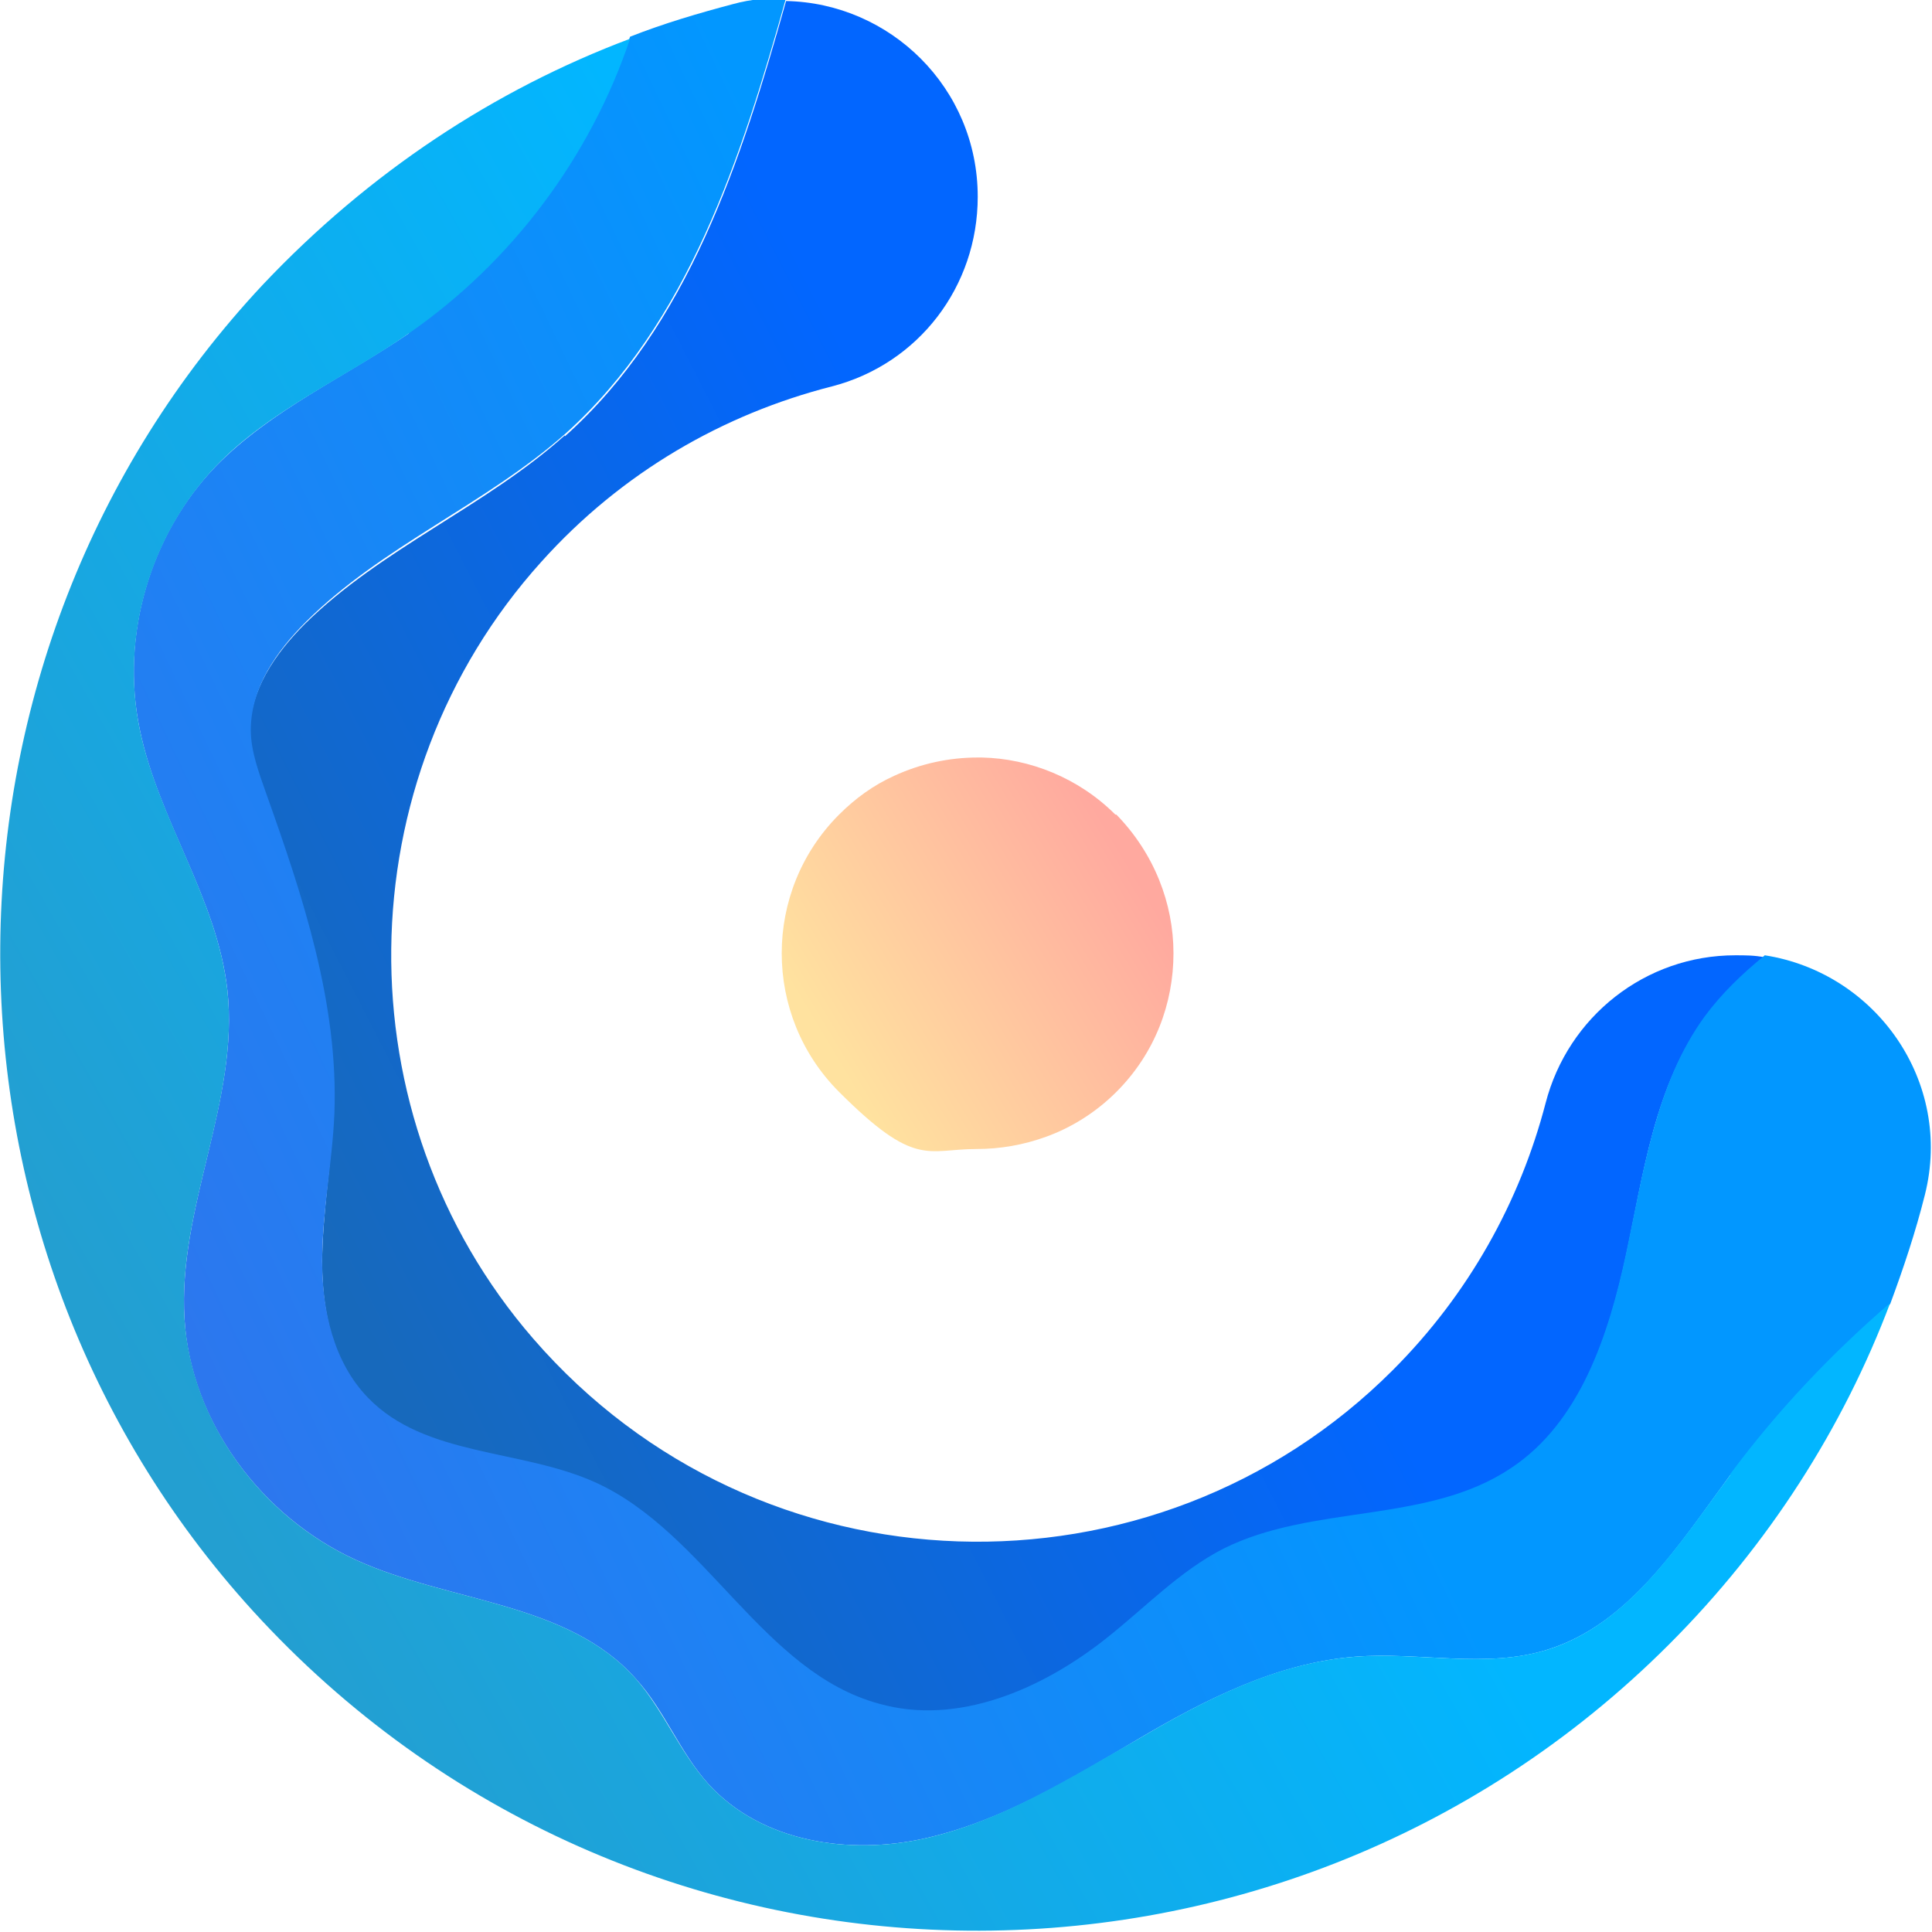
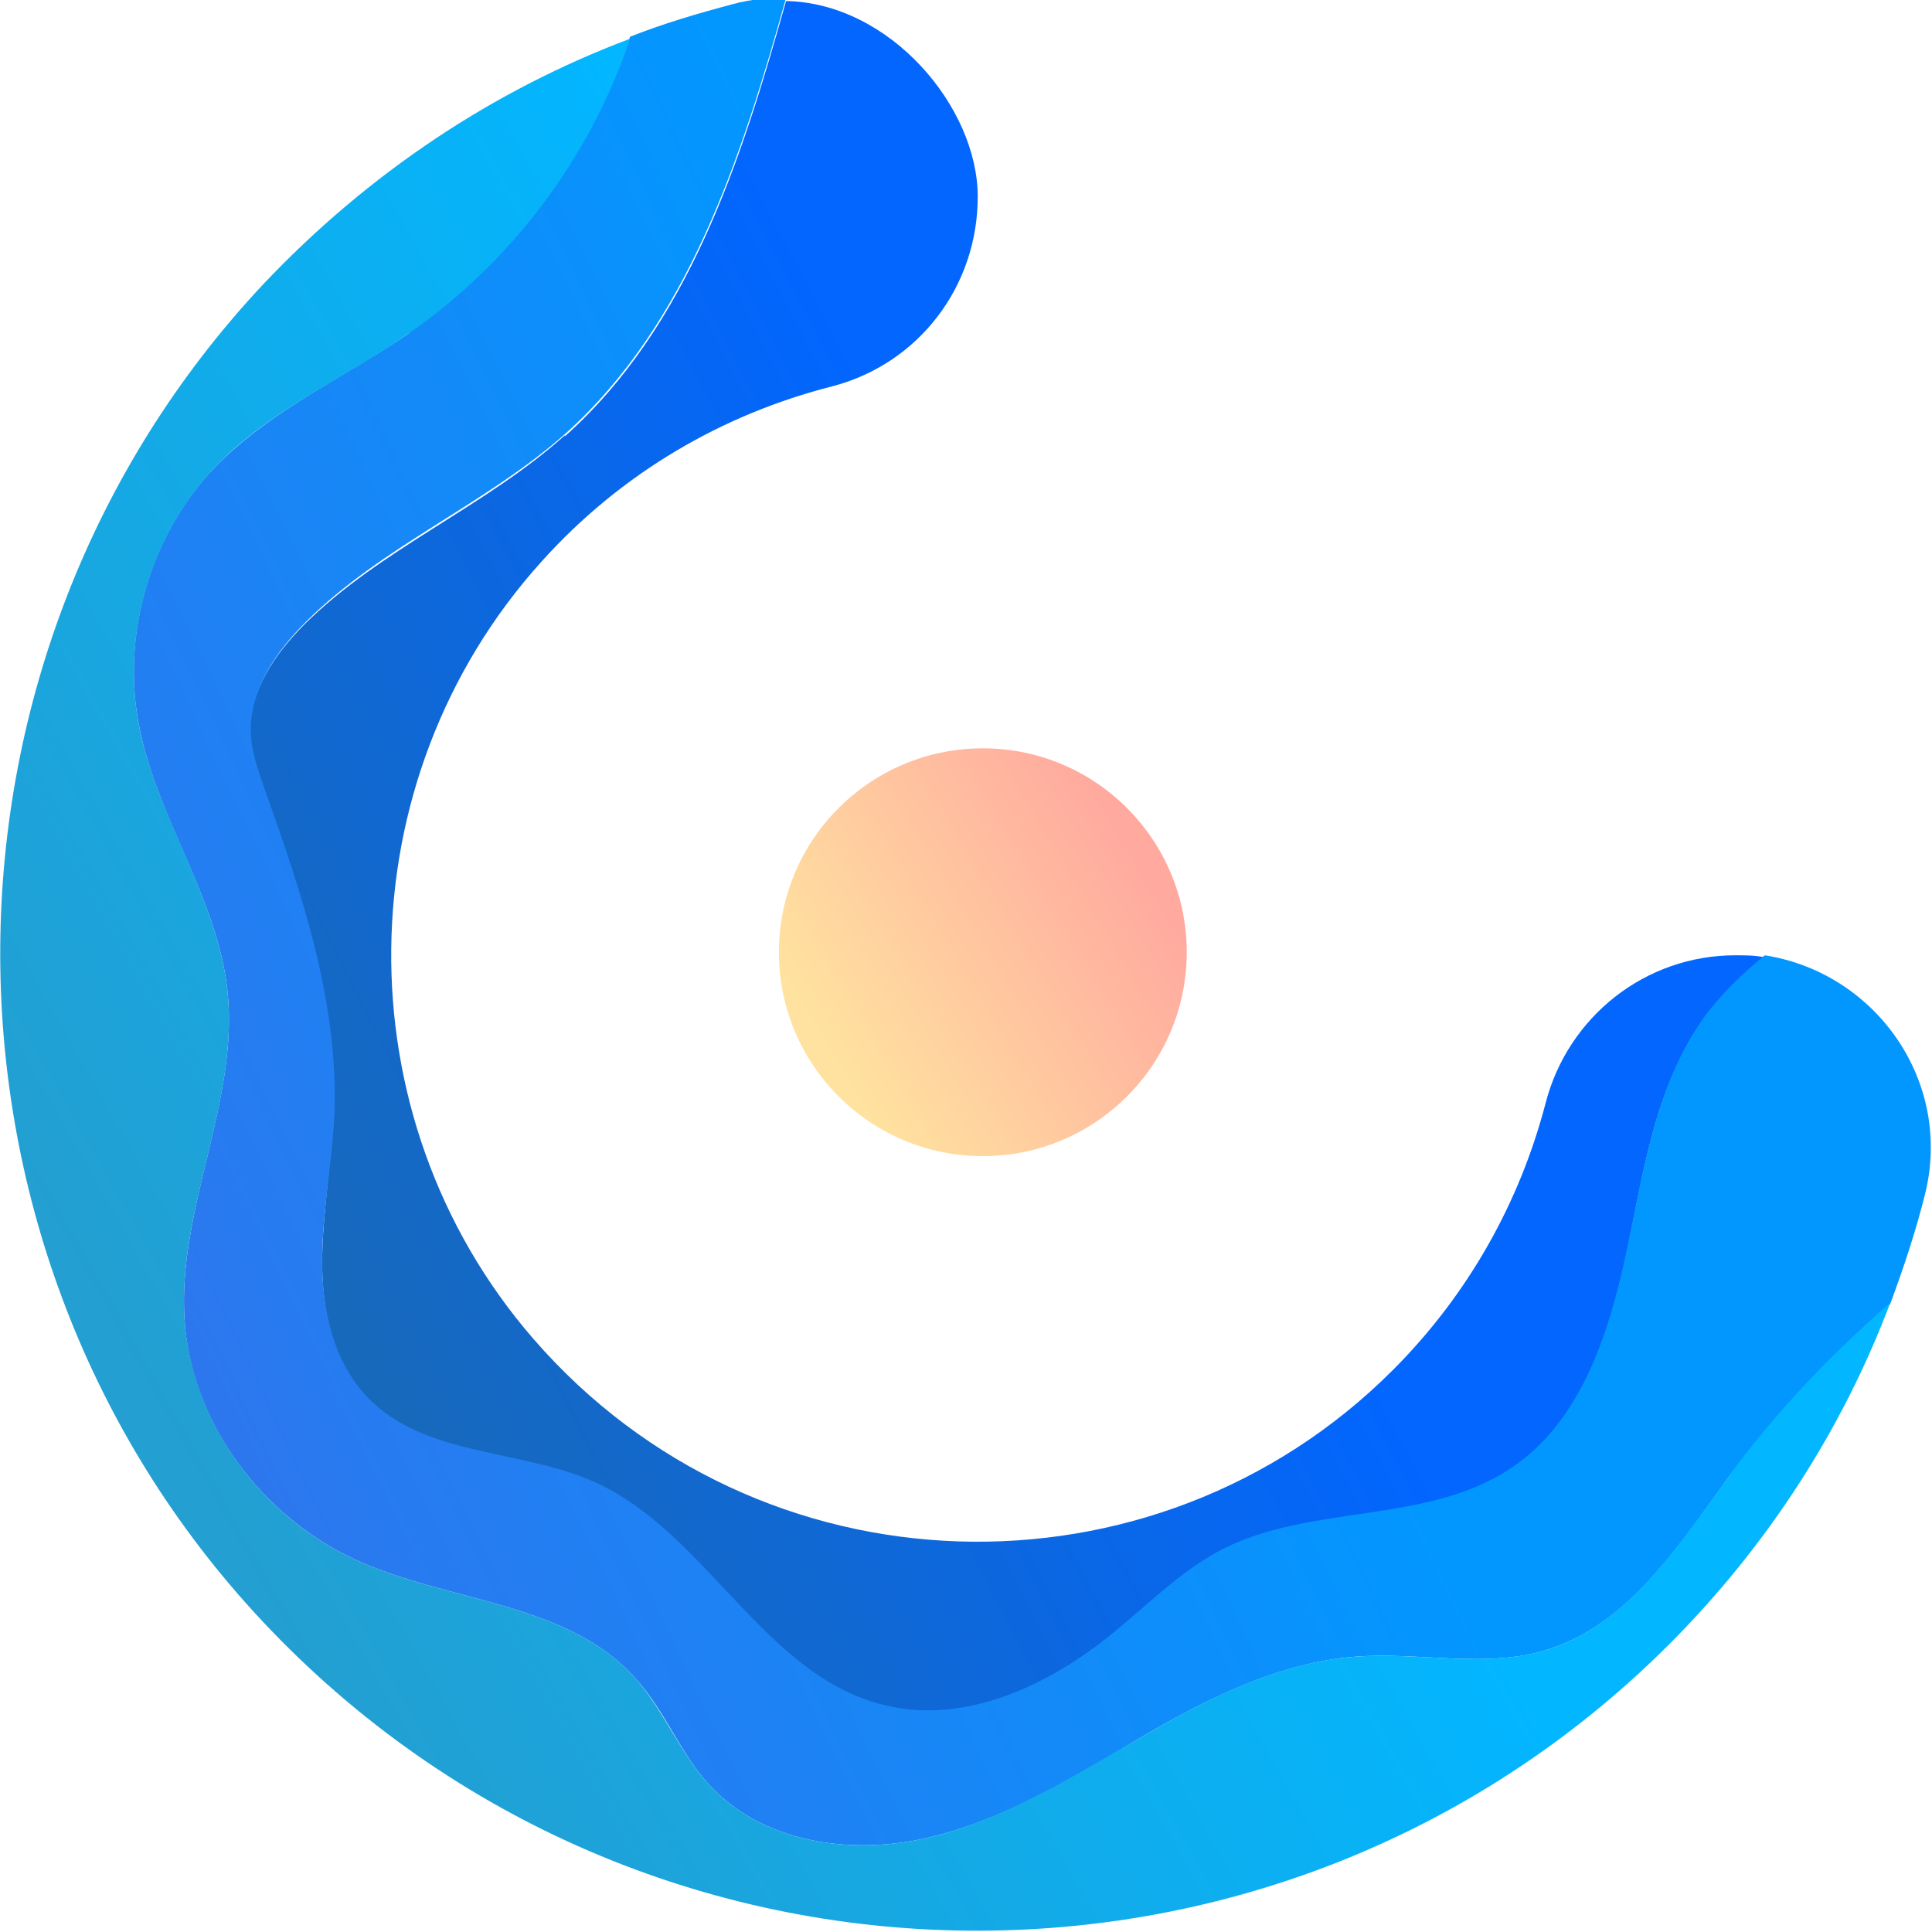
- <svg xmlns="http://www.w3.org/2000/svg" id="_图层_2" data-name=" 图层 2" version="1.1" viewBox="0 0 189.5 189.5">
+ <svg xmlns="http://www.w3.org/2000/svg" id="_图层_2" version="1.1" viewBox="0 0 189.5 189.5">
  <defs>
    <style>
-       .cls-1 {
-         fill: url(#_未命名的渐变_4042);
+       .st0 {
+         fill: url(#_未命名的渐变_2);
      }

-       .cls-1, .cls-2, .cls-3, .cls-4 {
-         stroke-width: 0px;
+       .st1 {
+         fill: url(#_未命名的渐变_4);
      }

-       .cls-2 {
-         fill: url(#_未命名的渐变_3793);
+       .st2 {
+         fill: url(#_未命名的渐变_3);
      }

-       .cls-3 {
-         fill: url(#_未命名的渐变_3912);
-       }
- 
-       .cls-4 {
-         fill: url(#_未命名的渐变_4);
+       .st3 {
+         fill: url(#_未命名的渐变);
      }
    </style>
-     <linearGradient id="_未命名的渐变_3793" data-name="未命名的渐变 3793" x1="28" y1="76.4" x2="104.7" y2="115.8" gradientTransform="translate(0 192) scale(1 -1)" gradientUnits="userSpaceOnUse">
+     <linearGradient id="_未命名的渐变" data-name="未命名的渐变" x1="28" y1="-131.7" x2="104.7" y2="-92.3" gradientTransform="translate(0 -16) scale(1 -1)" gradientUnits="userSpaceOnUse">
      <stop offset="0" stop-color="#1769bc" />
      <stop offset="1" stop-color="#0266ff" />
    </linearGradient>
-     <linearGradient id="_未命名的渐变_3912" data-name="未命名的渐变 3912" x1="9.9" y1="62.8" x2="108.2" y2="109.8" gradientTransform="translate(0 192) scale(1 -1)" gradientUnits="userSpaceOnUse">
+     <linearGradient id="_未命名的渐变_2" data-name="未命名的渐变 2" x1="9.9" y1="-145.1" x2="108.2" y2="-98.1" gradientTransform="translate(0 -16) scale(1 -1)" gradientUnits="userSpaceOnUse">
      <stop offset="0" stop-color="#2f75ed" />
      <stop offset="1" stop-color="#0297ff" />
    </linearGradient>
-     <linearGradient id="_未命名的渐变_4042" data-name="未命名的渐变 4042" x1="14.9" y1="52.7" x2="105.6" y2="104" gradientTransform="translate(0 192) scale(1 -1)" gradientUnits="userSpaceOnUse">
+     <linearGradient id="_未命名的渐变_3" data-name="未命名的渐变 3" x1="14.9" y1="-155.3" x2="105.6" y2="-104" gradientTransform="translate(0 -16) scale(1 -1)" gradientUnits="userSpaceOnUse">
      <stop offset="0" stop-color="#239fd1" />
      <stop offset="1" stop-color="#02b6ff" />
    </linearGradient>
-     <linearGradient id="_未命名的渐变_4" data-name="未命名的渐变 4" x1="81" y1="89.6" x2="110.7" y2="107.4" gradientTransform="translate(0 192) scale(1 -1)" gradientUnits="userSpaceOnUse">
+     <linearGradient id="_未命名的渐变_4" data-name="未命名的渐变 4" x1="81" y1="89.4" x2="111.9" y2="107.9" gradientTransform="translate(0 192) scale(1 -1)" gradientUnits="userSpaceOnUse">
      <stop offset="0" stop-color="#ffe29f" />
      <stop offset="1" stop-color="#ffa99f" />
    </linearGradient>
  </defs>
-   <path class="cls-2" d="M55.4,42.7c-7.8,7-18,11.1-25.5,18.5-2.9,2.9-5.4,6.5-5.4,10.6,0,2.2.8,4.2,1.5,6.2,3.6,10.1,7.1,20.6,6.7,31.4-.2,4.8-1.1,9.7-1.1,14.5s1.1,10,4.5,13.4c5.6,5.8,15,4.9,22.3,8.3,10.8,4.9,16.3,18.5,27.8,21.7,7.8,2.1,16-1.4,22.3-6.4,3.8-3,7.2-6.6,11.5-8.8,8.8-4.5,20-2.4,28.2-7.9,6.8-4.6,9.6-13.1,11.3-21.1,1.7-8,2.8-16.6,7.7-23.2,1.7-2.3,3.7-4.2,5.9-6-1-.2-1.9-.2-2.9-.2h0c-8.8,0-16.4,6-18.6,14.5-2.5,9.6-7.5,18.7-15,26.2-23.4,23.4-62.2,22.4-84.3-3.1-18.9-21.8-18.5-54.8.8-76.2,7.9-8.8,17.9-14.5,28.5-17.2,8.5-2.2,14.3-9.8,14.3-18.6,0-10.7-8.6-19-18.8-19.2-4.4,15.7-9.6,31.9-21.7,42.7h0Z" />
-   <path class="cls-3" d="M40.1,32.7c-6.3,4.3-13.5,7.5-18.9,13-6.5,6.7-9.4,16.7-7.5,25.8,1.8,8.9,7.6,16.6,8.6,25.6,1.2,10.8-4.9,21.4-4.2,32.3.6,10.1,7.6,19.4,16.8,23.6,9.2,4.2,20.8,4.1,27.5,11.7,2.8,3.1,4.3,7.2,7.1,10.3,5.2,5.7,13.8,7,21.3,5.3,7.5-1.7,14.2-5.8,20.8-9.7s13.7-7.5,21.3-8.1c6.3-.5,12.9,1.2,18.9-.7,8-2.5,12.9-10.3,17.9-17.1,4.6-6.2,9.9-11.8,15.7-16.8,1.3-3.5,2.5-7.1,3.4-10.7,2.8-11.1-4.8-21.8-15.7-23.5-2.2,1.8-4.2,3.7-5.9,6-4.8,6.6-6,15.2-7.7,23.2s-4.5,16.6-11.3,21.1c-8.2,5.5-19.4,3.5-28.2,7.9-4.3,2.2-7.7,5.8-11.5,8.8-6.3,5-14.6,8.6-22.3,6.4-11.4-3.1-17-16.8-27.8-21.7-7.3-3.3-16.7-2.5-22.3-8.3-3.4-3.5-4.5-8.6-4.5-13.4s1-9.7,1.2-14.5c.4-10.8-3.1-21.3-6.7-31.4-.7-2-1.5-4.1-1.5-6.2,0-4.1,2.5-7.7,5.4-10.6,7.4-7.4,17.6-11.5,25.5-18.5,12-10.8,17.2-27,21.6-42.7-1.7,0-3.4.1-5.2.6-3.4.9-6.8,1.9-10.1,3.2-3.9,11.6-11.6,22-21.7,28.9Z" />
-   <path class="cls-1" d="M169.7,144.7c-5,6.7-9.9,14.6-17.9,17.1-6.1,1.9-12.6.2-18.9.7-7.7.6-14.7,4.2-21.3,8.1-6.7,3.8-13.3,8-20.8,9.7s-16.1.4-21.3-5.3c-2.8-3.1-4.4-7.2-7.1-10.3-6.7-7.6-18.3-7.5-27.5-11.7-9.2-4.2-16.1-13.4-16.8-23.6-.7-10.9,5.4-21.4,4.2-32.3-1-9-6.8-16.8-8.6-25.6-1.9-9.2,1.1-19.1,7.5-25.8,5.3-5.5,12.6-8.6,18.9-13,10.1-7,17.8-17.3,21.7-28.9-13.3,5-25.6,13.1-36,24.1-34,36.3-34.4,93.4-1,130.1,37.1,40.7,100.4,41.8,138.9,3.3,9.8-9.8,17.1-21.3,21.7-33.5-5.8,5-11.1,10.6-15.7,16.8h0Z" />
-   <path class="cls-4" d="M109.4,79.9c-3.6-3.6-8.4-5.5-13.1-5.6-.2,0-.3,0-.4,0-2.8,0-5.6.6-8.2,1.8-2,.9-3.8,2.2-5.4,3.8-7.5,7.5-7.5,19.7,0,27.2s8.6,5.6,13.5,5.6c2.3,0,4.6-.4,6.8-1.2,2.5-.9,4.9-2.4,6.9-4.4,3.8-3.8,5.6-8.7,5.6-13.6s-1.9-9.8-5.6-13.6h0Z" />
+   <path class="st3" d="M55.4,42.7c-7.8,7-18,11.1-25.5,18.5-2.9,2.9-5.4,6.5-5.4,10.6s.8,4.2,1.5,6.2c3.6,10.1,7.1,20.6,6.7,31.4-.2,4.8-1.1,9.7-1.1,14.5s1.1,10,4.5,13.4c5.6,5.8,15,4.9,22.3,8.3,10.8,4.9,16.3,18.5,27.8,21.7,7.8,2.1,16-1.4,22.3-6.4,3.8-3,7.2-6.6,11.5-8.8,8.8-4.5,20-2.4,28.2-7.9,6.8-4.6,9.6-13.1,11.3-21.1,1.7-8,2.8-16.6,7.7-23.2,1.7-2.3,3.7-4.2,5.9-6-1-.2-1.9-.2-2.9-.2h0c-8.8,0-16.4,6-18.6,14.5-2.5,9.6-7.5,18.7-15,26.2-23.4,23.4-62.2,22.4-84.3-3.1-18.9-21.8-18.5-54.8.8-76.2,7.9-8.8,17.9-14.5,28.5-17.2,8.5-2.2,14.3-9.8,14.3-18.6S87.3.3,77.1.1c-4.4,15.7-9.6,31.9-21.7,42.7h0Z" />
+   <path class="st0" d="M40.1,32.7c-6.3,4.3-13.5,7.5-18.9,13-6.5,6.7-9.4,16.7-7.5,25.8,1.8,8.9,7.6,16.6,8.6,25.6,1.2,10.8-4.9,21.4-4.2,32.3.6,10.1,7.6,19.4,16.8,23.6,9.2,4.2,20.8,4.1,27.5,11.7,2.8,3.1,4.3,7.2,7.1,10.3,5.2,5.7,13.8,7,21.3,5.3s14.2-5.8,20.8-9.7,13.7-7.5,21.3-8.1c6.3-.5,12.9,1.2,18.9-.7,8-2.5,12.9-10.3,17.9-17.1,4.6-6.2,9.9-11.8,15.7-16.8,1.3-3.5,2.5-7.1,3.4-10.7,2.8-11.1-4.8-21.8-15.7-23.5-2.2,1.8-4.2,3.7-5.9,6-4.8,6.6-6,15.2-7.7,23.2s-4.5,16.6-11.3,21.1c-8.2,5.5-19.4,3.5-28.2,7.9-4.3,2.2-7.7,5.8-11.5,8.8-6.3,5-14.6,8.6-22.3,6.4-11.4-3.1-17-16.8-27.8-21.7-7.3-3.3-16.7-2.5-22.3-8.3-3.4-3.5-4.5-8.6-4.5-13.4s1-9.7,1.2-14.5c.4-10.8-3.1-21.3-6.7-31.4-.7-2-1.5-4.1-1.5-6.2,0-4.1,2.5-7.7,5.4-10.6,7.4-7.4,17.6-11.5,25.5-18.5C67.5,31.7,72.7,15.5,77.1-.2c-1.7,0-3.4.1-5.2.6-3.4.9-6.8,1.9-10.1,3.2-3.9,11.6-11.6,22-21.7,28.9,0,0,0,.2,0,.2Z" />
+   <path class="st2" d="M169.7,144.7c-5,6.7-9.9,14.6-17.9,17.1-6.1,1.9-12.6.2-18.9.7-7.7.6-14.7,4.2-21.3,8.1-6.7,3.8-13.3,8-20.8,9.7s-16.1.4-21.3-5.3c-2.8-3.1-4.4-7.2-7.1-10.3-6.7-7.6-18.3-7.5-27.5-11.7s-16.1-13.4-16.8-23.6c-.7-10.9,5.4-21.4,4.2-32.3-1-9-6.8-16.8-8.6-25.6-1.9-9.2,1.1-19.1,7.5-25.8,5.3-5.5,12.6-8.6,18.9-13,10.1-7,17.8-17.3,21.7-28.9-13.3,5-25.6,13.1-36,24.1-34,36.3-34.4,93.4-1,130.1,37.1,40.7,100.4,41.8,138.9,3.3,9.8-9.8,17.1-21.3,21.7-33.5-5.8,5-11.1,10.6-15.7,16.8h0Z" />
+   <circle class="st1" cx="96.4" cy="93.4" r="20" />
</svg>
